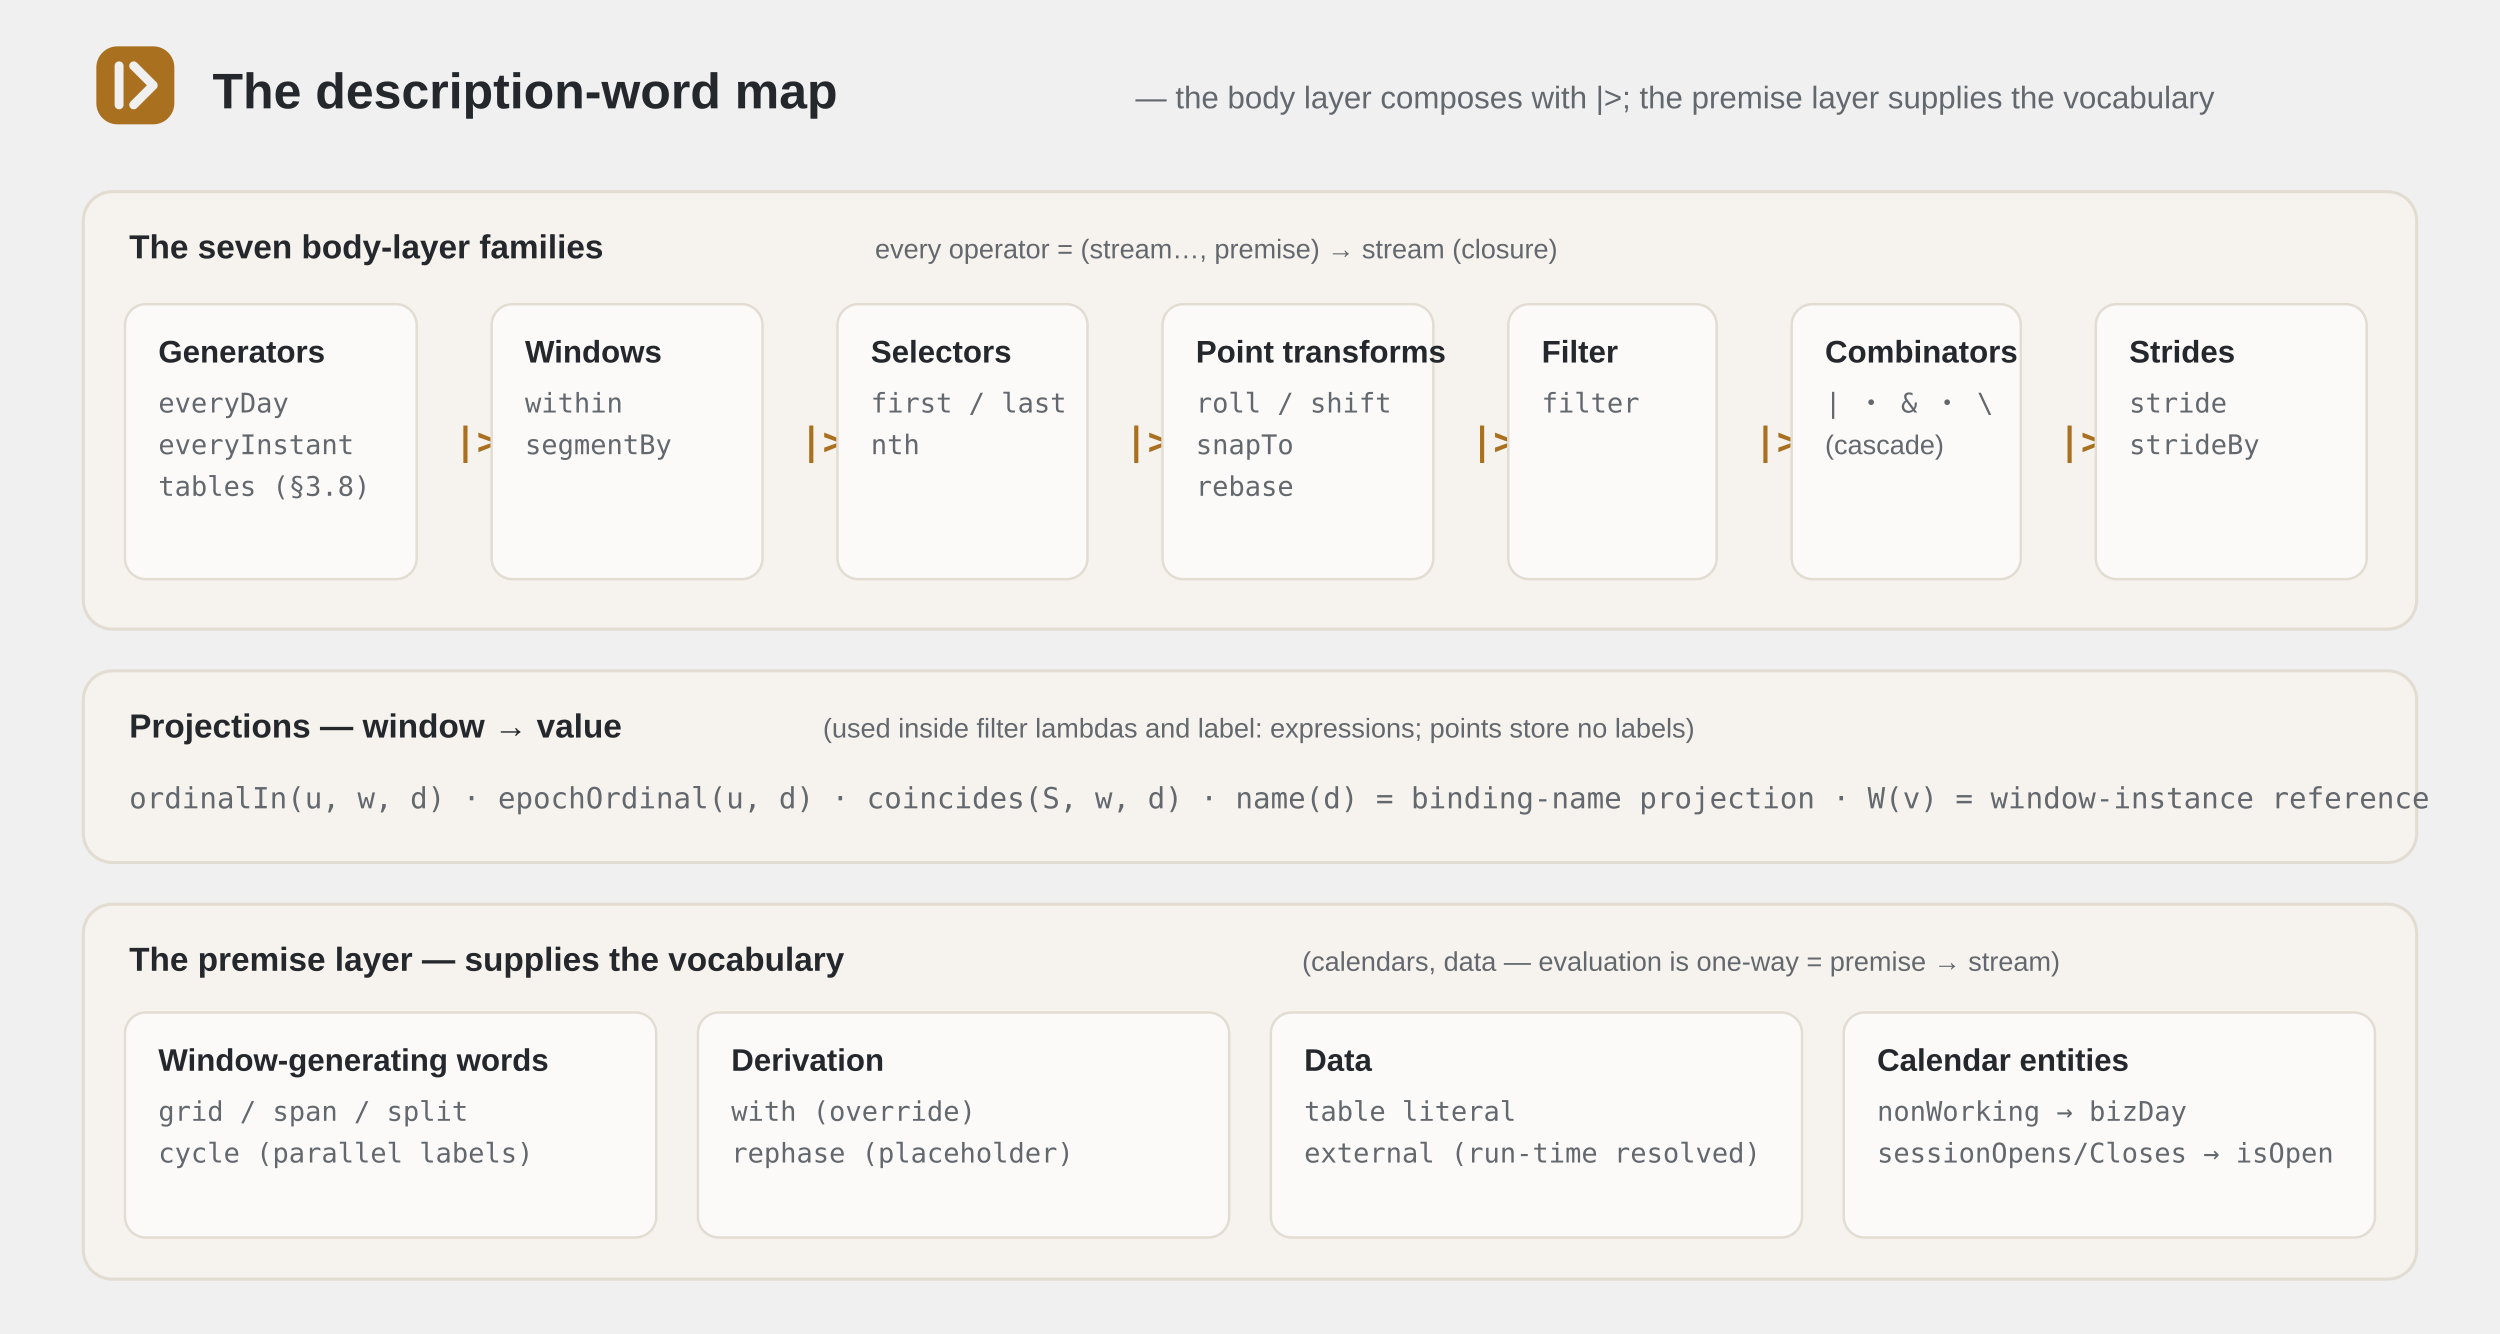
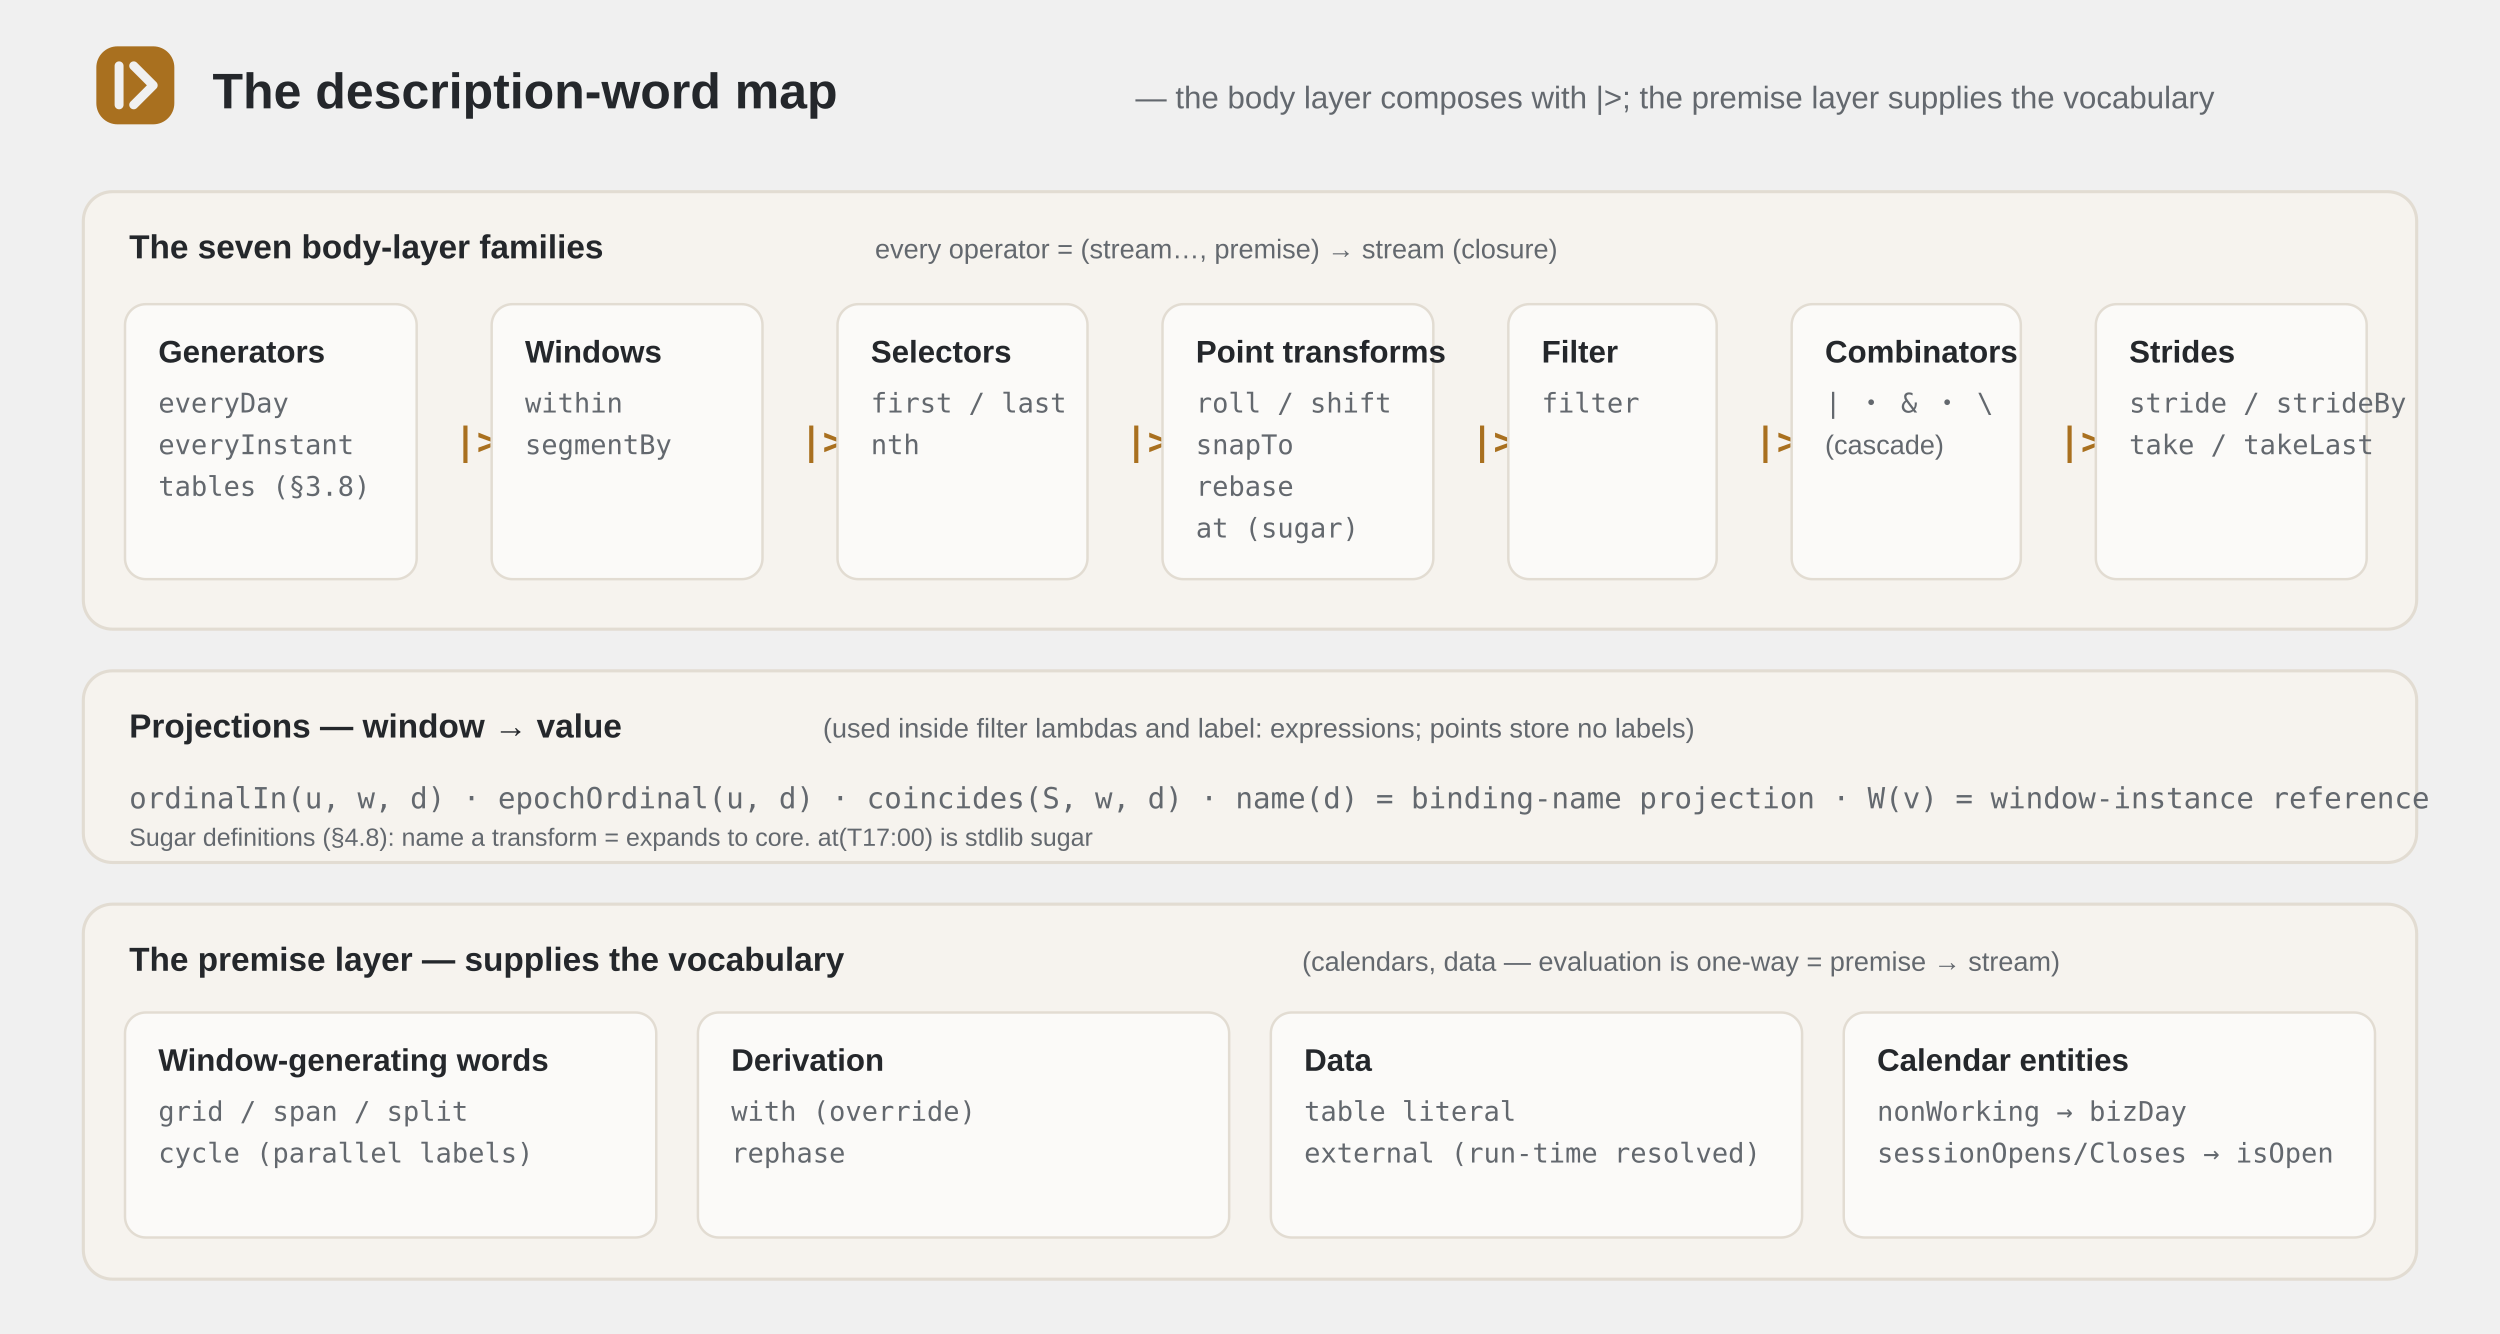
<svg xmlns="http://www.w3.org/2000/svg" viewBox="0 0 1200 640" role="img" aria-labelledby="opmap-title">
  <style>
    text { font-family: Ubuntu, 'Helvetica Neue', Arial, sans-serif; }
    .mono { font-family: 'Ubuntu Mono', 'Cascadia Mono', Consolas, monospace; }
    .ink { fill: #24272B; }
    .sub { fill: #63686E; }
    .gold { fill: #A9701F; }
    .panel { fill: #F6F3EE; stroke: #E2DCD2; }
    .card { fill: #FBFAF8; stroke: #E2DCD2; }
    @media (prefers-color-scheme: dark) {
      .ink { fill: #E8E6E3; }
      .sub { fill: #9BA1A8; }
      .gold { fill: #D9A44B; }
      .panel { fill: #23262B; stroke: #3A3F46; }
      .card { fill: #2A2E34; stroke: #3A3F46; }
    }
  </style>
  <defs>
    <mask id="opmap-pipe-cut-en">
      <rect width="64" height="64" fill="#fff" />
      <line x1="22" y1="20" x2="22" y2="44" stroke="#000" stroke-width="5.5" stroke-linecap="round" />
      <polyline points="31,20 43,32 31,44" fill="none" stroke="#000" stroke-width="5.5" stroke-linecap="round" stroke-linejoin="round" />
    </mask>
  </defs>
  <g transform="translate(40,16) scale(0.78)">
    <rect x="8" y="8" width="48" height="48" rx="13" class="gold" mask="url(#opmap-pipe-cut-en)" />
  </g>
  <text x="102" y="52" font-size="24" font-weight="600" class="ink">The description-word map</text>
  <text x="545" y="52" font-size="15" class="sub">— the body layer composes with |&gt;; the premise layer supplies the vocabulary</text>
  <rect x="40" y="92" width="1120" height="210" rx="14" class="panel" stroke-width="1.5" />
  <text x="62" y="124" font-size="16" font-weight="600" class="ink">The seven body-layer families</text>
  <text x="420" y="124" font-size="13" class="sub">every operator = (stream…, premise) → stream (closure)</text>
  <rect x="60" y="146" width="140" height="132" rx="10" class="card" stroke-width="1.2" />
  <text x="76" y="174" font-size="15" font-weight="600" class="ink">Generators</text>
  <text x="76" y="198" font-size="13" class="mono sub">everyDay</text>
  <text x="76" y="218" font-size="13" class="mono sub">everyInstant</text>
  <text x="76" y="238" font-size="13" class="mono sub">tables (§3.8)</text>
  <text x="218" y="218" font-size="18" font-weight="700" class="mono gold">|&gt;</text>
  <rect x="236" y="146" width="130" height="132" rx="10" class="card" stroke-width="1.2" />
  <text x="252" y="174" font-size="15" font-weight="600" class="ink">Windows</text>
  <text x="252" y="198" font-size="13" class="mono sub">within</text>
  <text x="252" y="218" font-size="13" class="mono sub">segmentBy</text>
  <text x="384" y="218" font-size="18" font-weight="700" class="mono gold">|&gt;</text>
  <rect x="402" y="146" width="120" height="132" rx="10" class="card" stroke-width="1.2" />
  <text x="418" y="174" font-size="15" font-weight="600" class="ink">Selectors</text>
  <text x="418" y="198" font-size="13" class="mono sub">first / last</text>
  <text x="418" y="218" font-size="13" class="mono sub">nth</text>
  <text x="540" y="218" font-size="18" font-weight="700" class="mono gold">|&gt;</text>
  <rect x="558" y="146" width="130" height="132" rx="10" class="card" stroke-width="1.2" />
  <text x="574" y="174" font-size="15" font-weight="600" class="ink">Point transforms</text>
  <text x="574" y="198" font-size="13" class="mono sub">roll / shift</text>
  <text x="574" y="218" font-size="13" class="mono sub">snapTo</text>
  <text x="574" y="238" font-size="13" class="mono sub">rebase</text>
+   <text x="574" y="258" font-size="13" class="mono sub">at (sugar)</text>
  <text x="706" y="218" font-size="18" font-weight="700" class="mono gold">|&gt;</text>
  <rect x="724" y="146" width="100" height="132" rx="10" class="card" stroke-width="1.2" />
  <text x="740" y="174" font-size="15" font-weight="600" class="ink">Filter</text>
  <text x="740" y="198" font-size="13" class="mono sub">filter</text>
  <text x="842" y="218" font-size="18" font-weight="700" class="mono gold">|&gt;</text>
  <rect x="860" y="146" width="110" height="132" rx="10" class="card" stroke-width="1.2" />
  <text x="876" y="174" font-size="15" font-weight="600" class="ink">Combinators</text>
  <text x="876" y="198" font-size="13" class="mono sub">| ・ &amp; ・ \</text>
  <text x="876" y="218" font-size="13" class="sub">(cascade)</text>
  <text x="988" y="218" font-size="18" font-weight="700" class="mono gold">|&gt;</text>
  <rect x="1006" y="146" width="130" height="132" rx="10" class="card" stroke-width="1.2" />
  <text x="1022" y="174" font-size="15" font-weight="600" class="ink">Strides</text>
-   <text x="1022" y="198" font-size="13" class="mono sub">stride</text>
-   <text x="1022" y="218" font-size="13" class="mono sub">strideBy</text>
+   <text x="1022" y="198" font-size="13" class="mono sub">stride / strideBy</text>
+   <text x="1022" y="218" font-size="13" class="mono sub">take / takeLast</text>
  <rect x="40" y="322" width="1120" height="92" rx="14" class="panel" stroke-width="1.5" />
  <text x="62" y="354" font-size="16" font-weight="600" class="ink">Projections — window → value</text>
  <text x="395" y="354" font-size="13" class="sub">(used inside filter lambdas and label: expressions; points store no labels)</text>
  <text x="62" y="388" font-size="14" class="mono sub">ordinalIn(u, w, d) · epochOrdinal(u, d) · coincides(S, w, d) · name(d) = binding-name projection · W(v) = window-instance reference</text>
+   <text x="62" y="406" font-size="12" class="sub">Sugar definitions (§4.8): name a transform = expands to core. at(T17:00) is stdlib sugar</text>
  <rect x="40" y="434" width="1120" height="180" rx="14" class="panel" stroke-width="1.5" />
  <text x="62" y="466" font-size="16" font-weight="600" class="ink">The premise layer — supplies the vocabulary</text>
  <text x="625" y="466" font-size="13" class="sub">(calendars, data — evaluation is one-way = premise → stream)</text>
  <rect x="60" y="486" width="255" height="108" rx="10" class="card" stroke-width="1.2" />
  <text x="76" y="514" font-size="15" font-weight="600" class="ink">Window-generating words</text>
  <text x="76" y="538" font-size="13" class="mono sub">grid / span / split</text>
  <text x="76" y="558" font-size="13" class="mono sub">cycle (parallel labels)</text>
  <rect x="335" y="486" width="255" height="108" rx="10" class="card" stroke-width="1.2" />
  <text x="351" y="514" font-size="15" font-weight="600" class="ink">Derivation</text>
  <text x="351" y="538" font-size="13" class="mono sub">with (override)</text>
-   <text x="351" y="558" font-size="13" class="mono sub">rephase (placeholder)</text>
+   <text x="351" y="558" font-size="13" class="mono sub">rephase</text>
  <rect x="610" y="486" width="255" height="108" rx="10" class="card" stroke-width="1.2" />
  <text x="626" y="514" font-size="15" font-weight="600" class="ink">Data</text>
  <text x="626" y="538" font-size="13" class="mono sub">table literal</text>
  <text x="626" y="558" font-size="13" class="mono sub">external (run-time resolved)</text>
  <rect x="885" y="486" width="255" height="108" rx="10" class="card" stroke-width="1.2" />
  <text x="901" y="514" font-size="15" font-weight="600" class="ink">Calendar entities</text>
  <text x="901" y="538" font-size="13" class="mono sub">nonWorking → bizDay</text>
  <text x="901" y="558" font-size="13" class="mono sub">sessionOpens/Closes → isOpen</text>
</svg>
